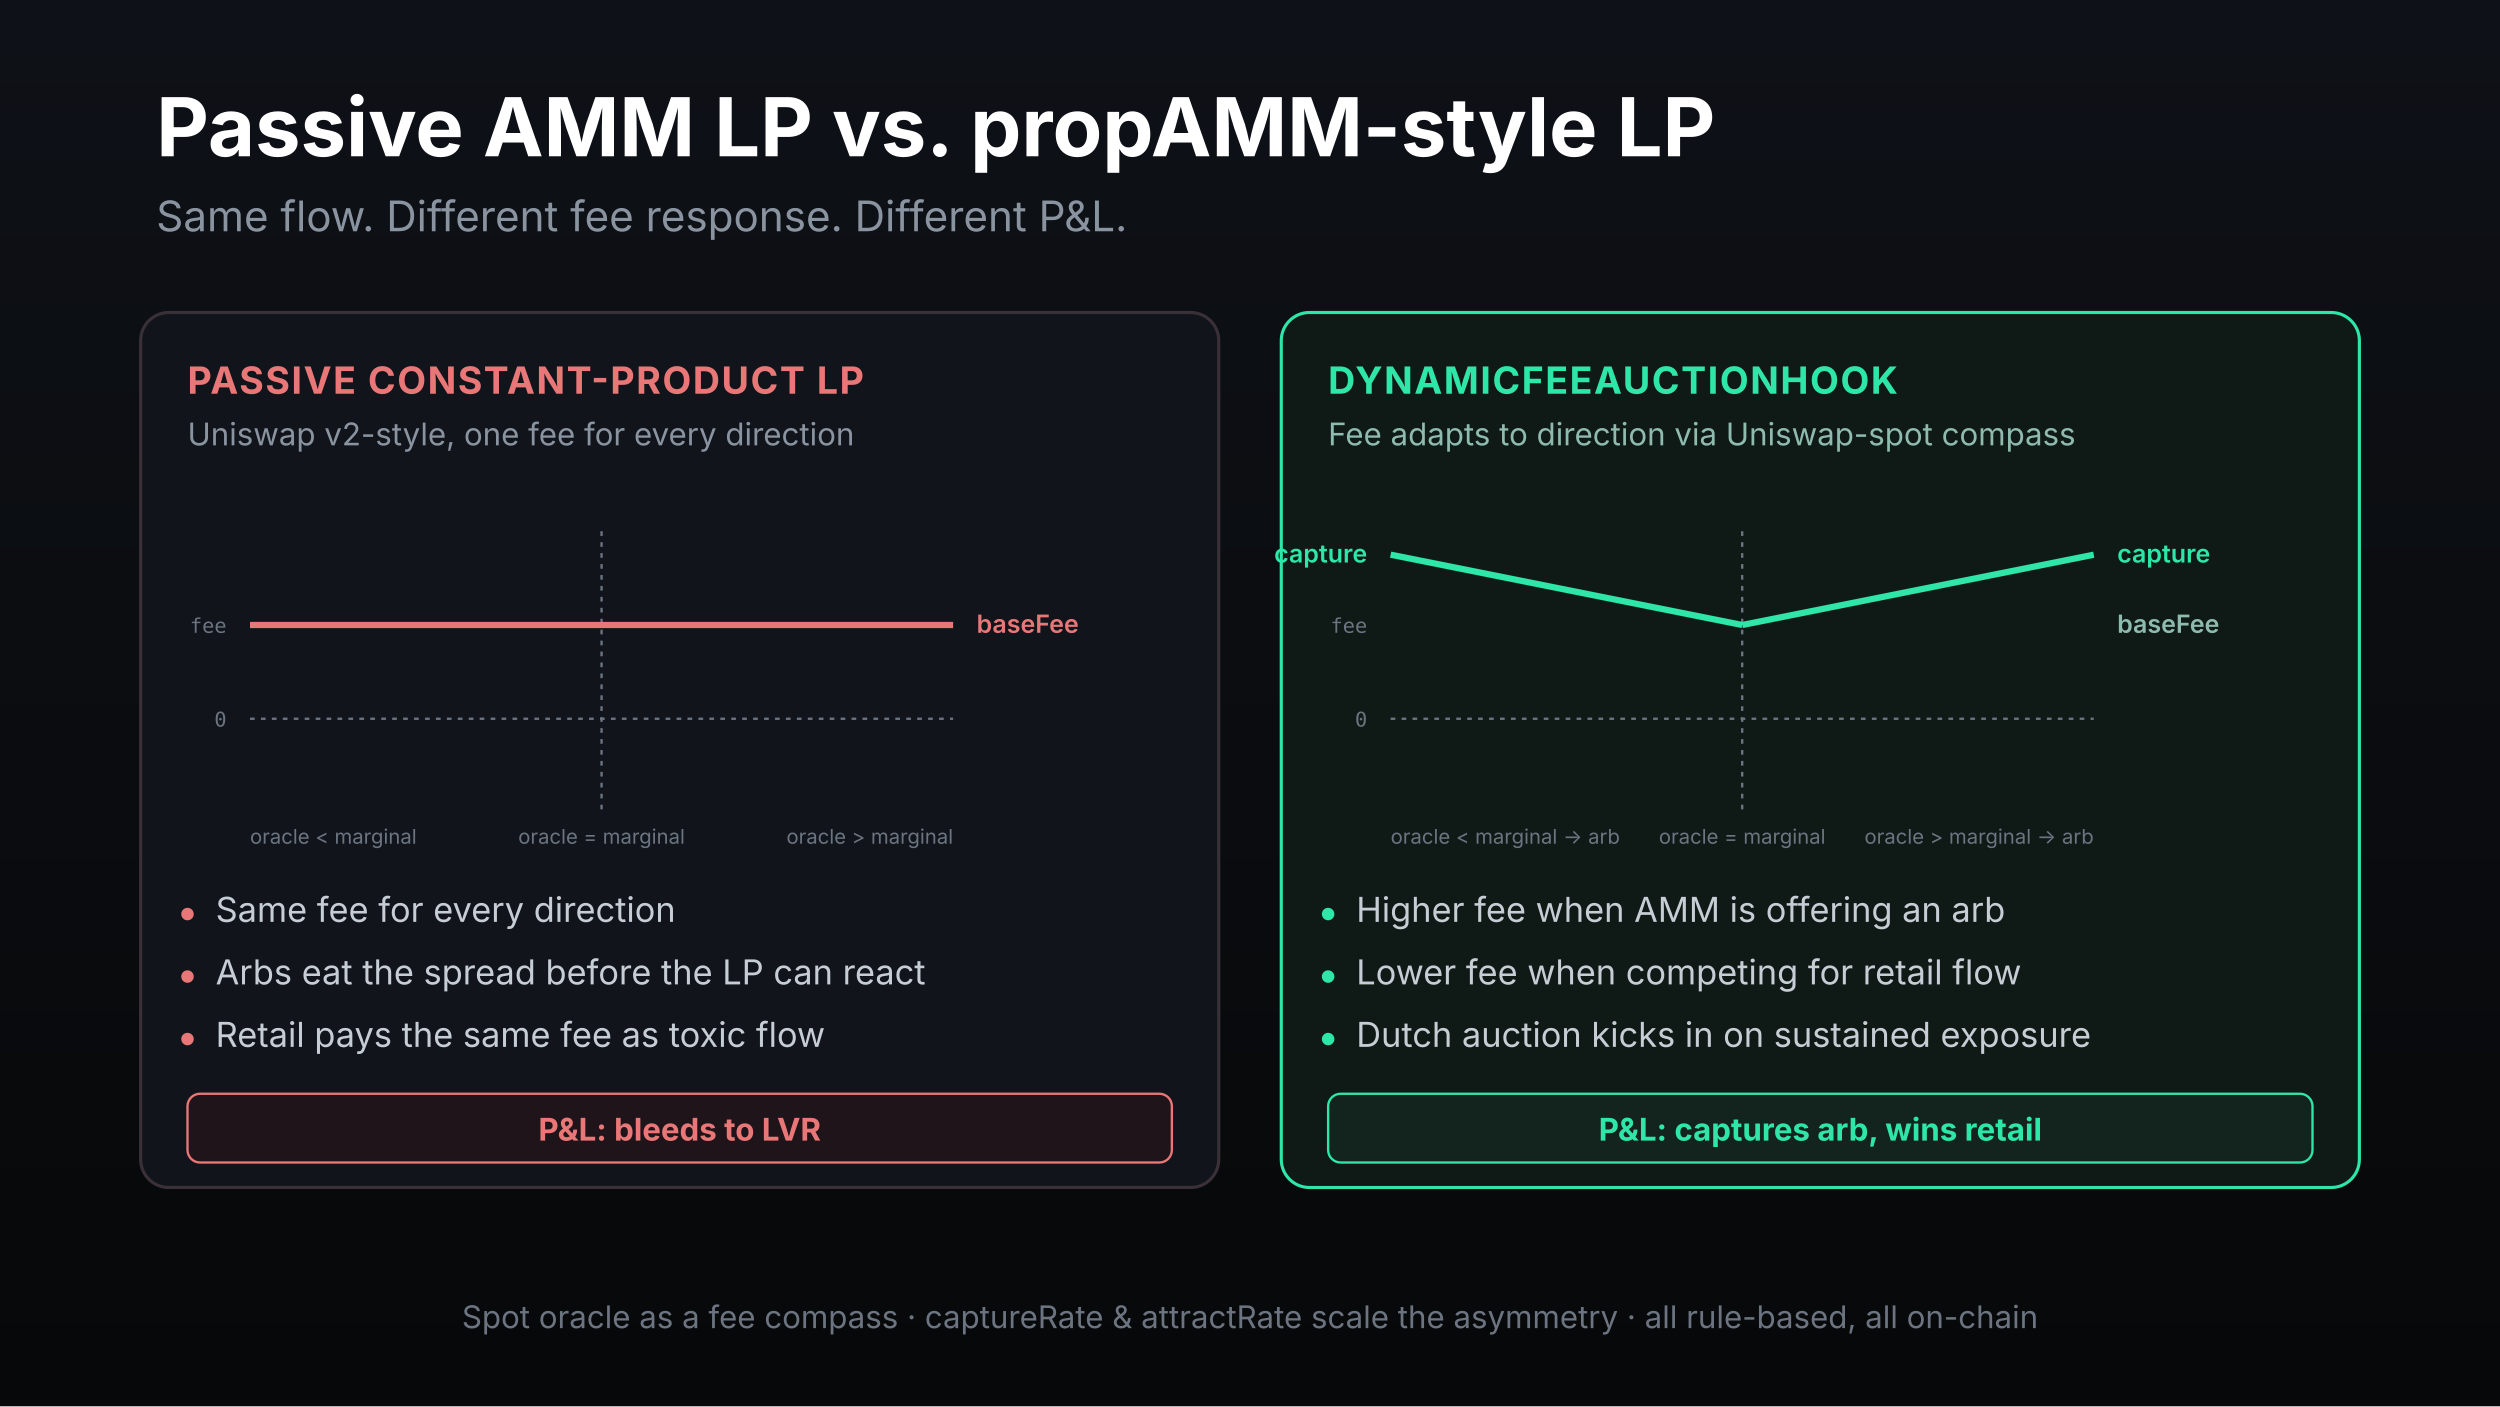
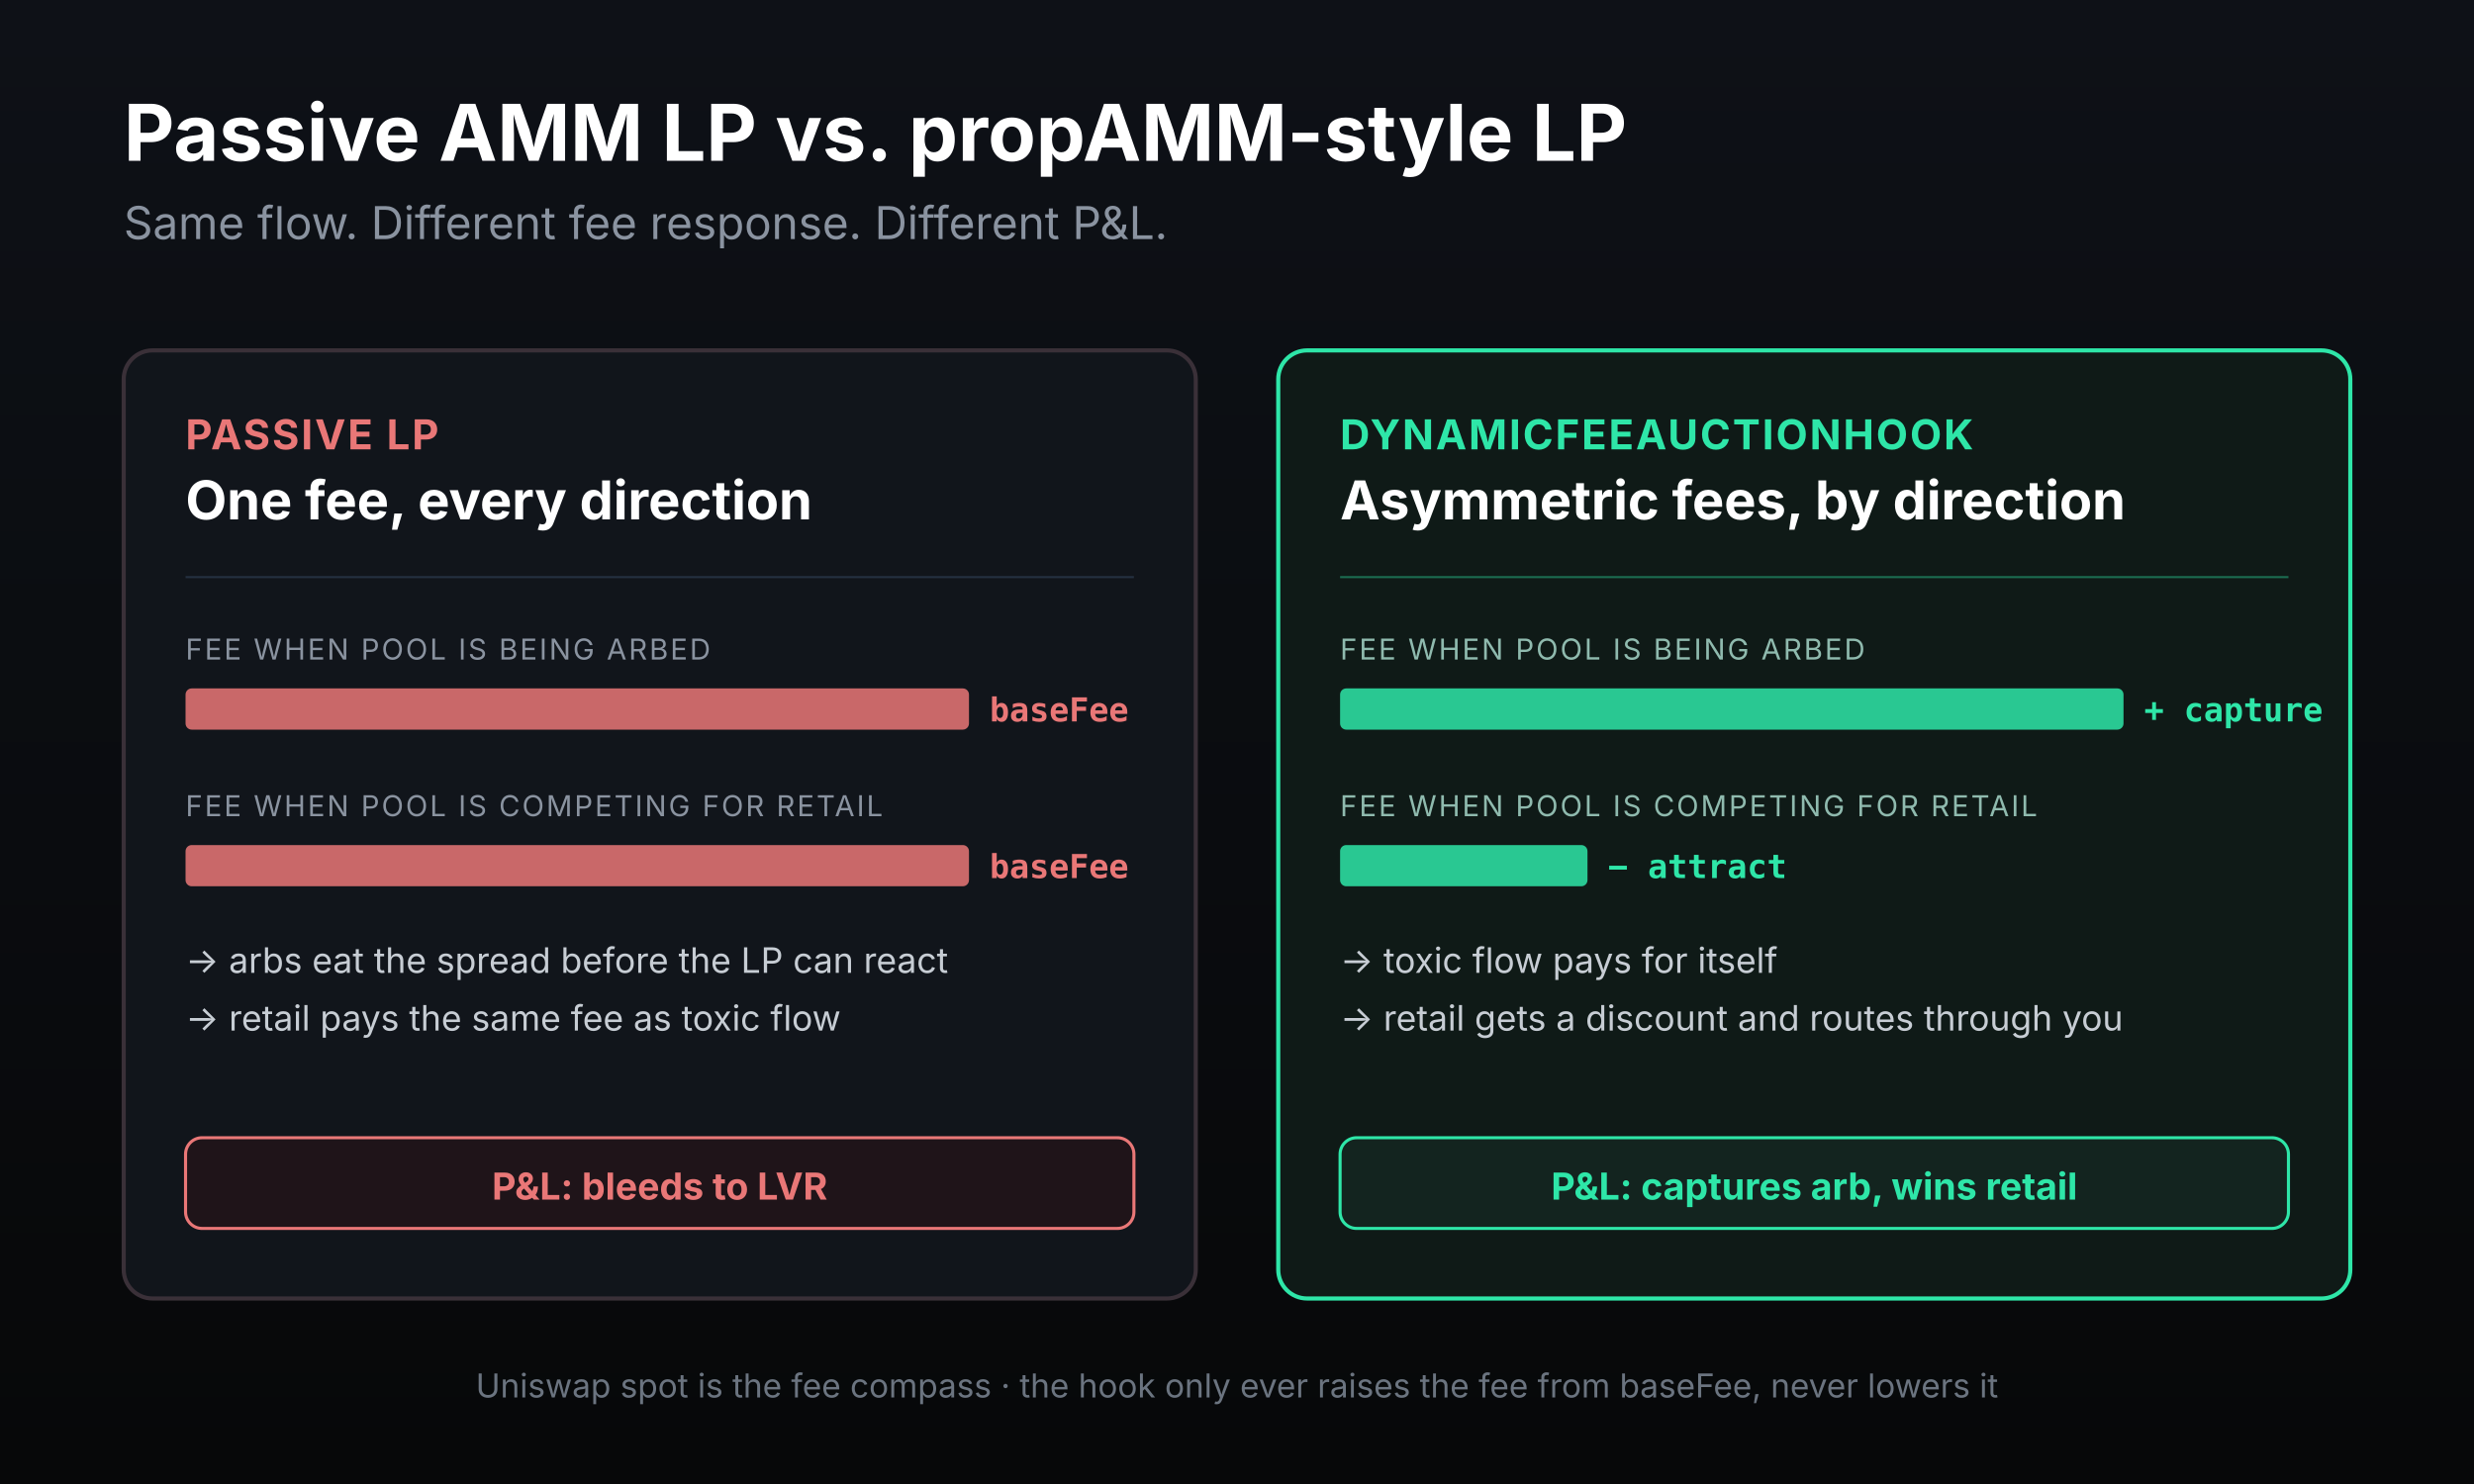
- <svg xmlns="http://www.w3.org/2000/svg" width="1600" height="900" viewBox="0 0 1600 900" font-family="Inter, system-ui, -apple-system, Segoe UI, sans-serif">
+ <svg xmlns="http://www.w3.org/2000/svg" width="1200" height="720" viewBox="0 0 1200 720" font-family="Inter, system-ui, -apple-system, Segoe UI, sans-serif">
  <defs>
    <linearGradient id="bg" x1="0" y1="0" x2="0" y2="1">
      <stop offset="0" stop-color="#0E1117" />
      <stop offset="1" stop-color="#070809" />
    </linearGradient>
-     <marker id="ar" markerWidth="10" markerHeight="10" refX="8" refY="5" orient="auto">
-       <path d="M0,0 L9,5 L0,10 z" fill="#6B7480" />
-     </marker>
  </defs>
-   <rect width="1600" height="900" fill="url(#bg)" />
-   <text x="100" y="100" fill="#FFFFFF" font-size="52" font-weight="700">Passive AMM LP vs. propAMM-style LP</text>
-   <text x="100" y="148" fill="#8A93A0" font-size="27">Same flow. Different fee response. Different P&amp;L.</text>
-   <rect x="90" y="200" width="690" height="560" rx="18" fill="#11151B" stroke="#3A3038" stroke-width="2" />
-   <text x="120" y="252" fill="#E97777" font-size="24" font-weight="700" letter-spacing="1">PASSIVE CONSTANT-PRODUCT LP</text>
-   <text x="120" y="285" fill="#8A93A0" font-size="20">Uniswap v2-style, one fee for every direction</text>
-   <g transform="translate(160, 340)">
-     <line x1="0" y1="120" x2="450" y2="120" stroke="#6B7480" stroke-width="1.5" stroke-dasharray="3 4" />
-     <text x="-15" y="125" fill="#6B7480" font-size="13" text-anchor="end" font-family="ui-monospace, monospace">0</text>
-     <line x1="225" y1="0" x2="225" y2="180" stroke="#6B7480" stroke-width="1.5" stroke-dasharray="3 4" />
-     <text x="225" y="200" fill="#6B7480" font-size="13" text-anchor="middle">oracle = marginal</text>
-     <text x="450" y="200" fill="#6B7480" font-size="13" text-anchor="end">oracle &gt; marginal</text>
-     <text x="0" y="200" fill="#6B7480" font-size="13" text-anchor="start">oracle &lt; marginal</text>
-     <text x="-15" y="65" fill="#6B7480" font-size="13" text-anchor="end" font-family="ui-monospace, monospace">fee</text>
-     <line x1="0" y1="60" x2="450" y2="60" stroke="#E97777" stroke-width="4" />
-     <text x="465" y="65" fill="#E97777" font-size="16" font-weight="600">baseFee</text>
+   <rect width="1200" height="720" fill="url(#bg)" />
+   <text x="60" y="78" fill="#FFFFFF" font-size="38" font-weight="700">Passive AMM LP vs. propAMM-style LP</text>
+   <text x="60" y="116" fill="#8A93A0" font-size="22">Same flow. Different fee response. Different P&amp;L.</text>
+   <rect x="60" y="170" width="520" height="460" rx="14" fill="#11151B" stroke="#3A3038" stroke-width="2" />
+   <text x="90" y="218" fill="#E97777" font-size="20" font-weight="700" letter-spacing="1">PASSIVE LP</text>
+   <text x="90" y="252" fill="#FFFFFF" font-size="26" font-weight="700">One fee, every direction</text>
+   <line x1="90" y1="280" x2="550" y2="280" stroke="#243040" stroke-width="1" />
+   <text x="90" y="320" fill="#8A93A0" font-size="14" letter-spacing="1">FEE WHEN POOL IS BEING ARBED</text>
+   <rect x="90" y="334" width="380" height="20" rx="3" fill="#E97777" opacity="0.85" />
+   <text x="480" y="350" fill="#E97777" font-size="16" font-weight="700" font-family="ui-monospace, monospace">baseFee</text>
+   <text x="90" y="396" fill="#8A93A0" font-size="14" letter-spacing="1">FEE WHEN POOL IS COMPETING FOR RETAIL</text>
+   <rect x="90" y="410" width="380" height="20" rx="3" fill="#E97777" opacity="0.85" />
+   <text x="480" y="426" fill="#E97777" font-size="16" font-weight="700" font-family="ui-monospace, monospace">baseFee</text>
+   <g transform="translate(90, 472)">
+     <text x="0" y="0" fill="#C7CDD4" font-size="17">→ arbs eat the spread before the LP can react</text>
+     <text x="0" y="28" fill="#C7CDD4" font-size="17">→ retail pays the same fee as toxic flow</text>
  </g>
-   <g transform="translate(120, 590)">
-     <circle cx="0" cy="-5" r="4" fill="#E97777" />
-     <text x="18" y="0" fill="#C7CDD4" font-size="22">Same fee for every direction</text>
-     <circle cx="0" cy="35" r="4" fill="#E97777" />
-     <text x="18" y="40" fill="#C7CDD4" font-size="22">Arbs eat the spread before the LP can react</text>
-     <circle cx="0" cy="75" r="4" fill="#E97777" />
-     <text x="18" y="80" fill="#C7CDD4" font-size="22">Retail pays the same fee as toxic flow</text>
+   <rect x="90" y="552" width="460" height="44" rx="8" fill="#1F1419" stroke="#E97777" stroke-width="1.5" />
+   <text x="320" y="582" fill="#E97777" font-size="18" font-weight="700" text-anchor="middle">P&amp;L: bleeds to LVR</text>
+   <rect x="620" y="170" width="520" height="460" rx="14" fill="#0F1A17" stroke="#2EE6A8" stroke-width="2" />
+   <text x="650" y="218" fill="#2EE6A8" font-size="20" font-weight="700" letter-spacing="1">DYNAMICFEEAUCTIONHOOK</text>
+   <text x="650" y="252" fill="#FFFFFF" font-size="26" font-weight="700">Asymmetric fees, by direction</text>
+   <line x1="650" y1="280" x2="1110" y2="280" stroke="#2EE6A8" stroke-width="1" opacity="0.4" />
+   <text x="650" y="320" fill="#8FBAAE" font-size="14" letter-spacing="1">FEE WHEN POOL IS BEING ARBED</text>
+   <rect x="650" y="334" width="380" height="20" rx="3" fill="#2EE6A8" opacity="0.85" />
+   <text x="1040" y="350" fill="#2EE6A8" font-size="16" font-weight="700" font-family="ui-monospace, monospace">+ capture</text>
+   <text x="650" y="396" fill="#8FBAAE" font-size="14" letter-spacing="1">FEE WHEN POOL IS COMPETING FOR RETAIL</text>
+   <rect x="650" y="410" width="120" height="20" rx="3" fill="#2EE6A8" opacity="0.85" />
+   <text x="780" y="426" fill="#2EE6A8" font-size="16" font-weight="700" font-family="ui-monospace, monospace">− attract</text>
+   <g transform="translate(650, 472)">
+     <text x="0" y="0" fill="#C7CDD4" font-size="17">→ toxic flow pays for itself</text>
+     <text x="0" y="28" fill="#C7CDD4" font-size="17">→ retail gets a discount and routes through you</text>
  </g>
-   <rect x="120" y="700" width="630" height="44" rx="8" fill="#1F1419" stroke="#E97777" stroke-width="1.5" />
-   <text x="435" y="730" fill="#E97777" font-size="20" font-weight="700" text-anchor="middle">P&amp;L: bleeds to LVR</text>
-   <rect x="820" y="200" width="690" height="560" rx="18" fill="#0F1A17" stroke="#2EE6A8" stroke-width="2" />
-   <text x="850" y="252" fill="#2EE6A8" font-size="24" font-weight="700" letter-spacing="1">DYNAMICFEEAUCTIONHOOK</text>
-   <text x="850" y="285" fill="#8FBAAE" font-size="20">Fee adapts to direction via Uniswap-spot compass</text>
-   <g transform="translate(890, 340)">
-     <line x1="0" y1="120" x2="450" y2="120" stroke="#6B7480" stroke-width="1.5" stroke-dasharray="3 4" />
-     <text x="-15" y="125" fill="#6B7480" font-size="13" text-anchor="end" font-family="ui-monospace, monospace">0</text>
-     <line x1="225" y1="0" x2="225" y2="180" stroke="#6B7480" stroke-width="1.5" stroke-dasharray="3 4" />
-     <text x="225" y="200" fill="#6B7480" font-size="13" text-anchor="middle">oracle = marginal</text>
-     <text x="450" y="200" fill="#6B7480" font-size="13" text-anchor="end">oracle &gt; marginal → arb</text>
-     <text x="0" y="200" fill="#6B7480" font-size="13" text-anchor="start">oracle &lt; marginal → arb</text>
-     <text x="-15" y="65" fill="#6B7480" font-size="13" text-anchor="end" font-family="ui-monospace, monospace">fee</text>
-     <path d="M0,15 L225,60" stroke="#2EE6A8" stroke-width="4" fill="none" />
-     <path d="M225,60 L450,15" stroke="#2EE6A8" stroke-width="4" fill="none" />
-     <text x="465" y="65" fill="#8FBAAE" font-size="16" font-weight="600">baseFee</text>
-     <text x="465" y="20" fill="#2EE6A8" font-size="16" font-weight="600">capture</text>
-     <text x="-15" y="20" fill="#2EE6A8" font-size="16" font-weight="600" text-anchor="end">capture</text>
-   </g>
-   <g transform="translate(850, 590)">
-     <circle cx="0" cy="-5" r="4" fill="#2EE6A8" />
-     <text x="18" y="0" fill="#C7CDD4" font-size="22">Higher fee when AMM is offering an arb</text>
-     <circle cx="0" cy="35" r="4" fill="#2EE6A8" />
-     <text x="18" y="40" fill="#C7CDD4" font-size="22">Lower fee when competing for retail flow</text>
-     <circle cx="0" cy="75" r="4" fill="#2EE6A8" />
-     <text x="18" y="80" fill="#C7CDD4" font-size="22">Dutch auction kicks in on sustained exposure</text>
-   </g>
-   <rect x="850" y="700" width="630" height="44" rx="8" fill="#13241F" stroke="#2EE6A8" stroke-width="1.5" />
-   <text x="1165" y="730" fill="#2EE6A8" font-size="20" font-weight="700" text-anchor="middle">P&amp;L: captures arb, wins retail</text>
-   <text x="800" y="850" fill="#6B7480" font-size="20" text-anchor="middle">Spot oracle as a fee compass · captureRate &amp; attractRate scale the asymmetry · all rule-based, all on-chain</text>
+   <rect x="650" y="552" width="460" height="44" rx="8" fill="#13241F" stroke="#2EE6A8" stroke-width="1.5" />
+   <text x="880" y="582" fill="#2EE6A8" font-size="18" font-weight="700" text-anchor="middle">P&amp;L: captures arb, wins retail</text>
+   <text x="600" y="678" fill="#6B7480" font-size="16" text-anchor="middle">Uniswap spot is the fee compass · the hook only ever raises the fee from baseFee, never lowers it</text>
</svg>
